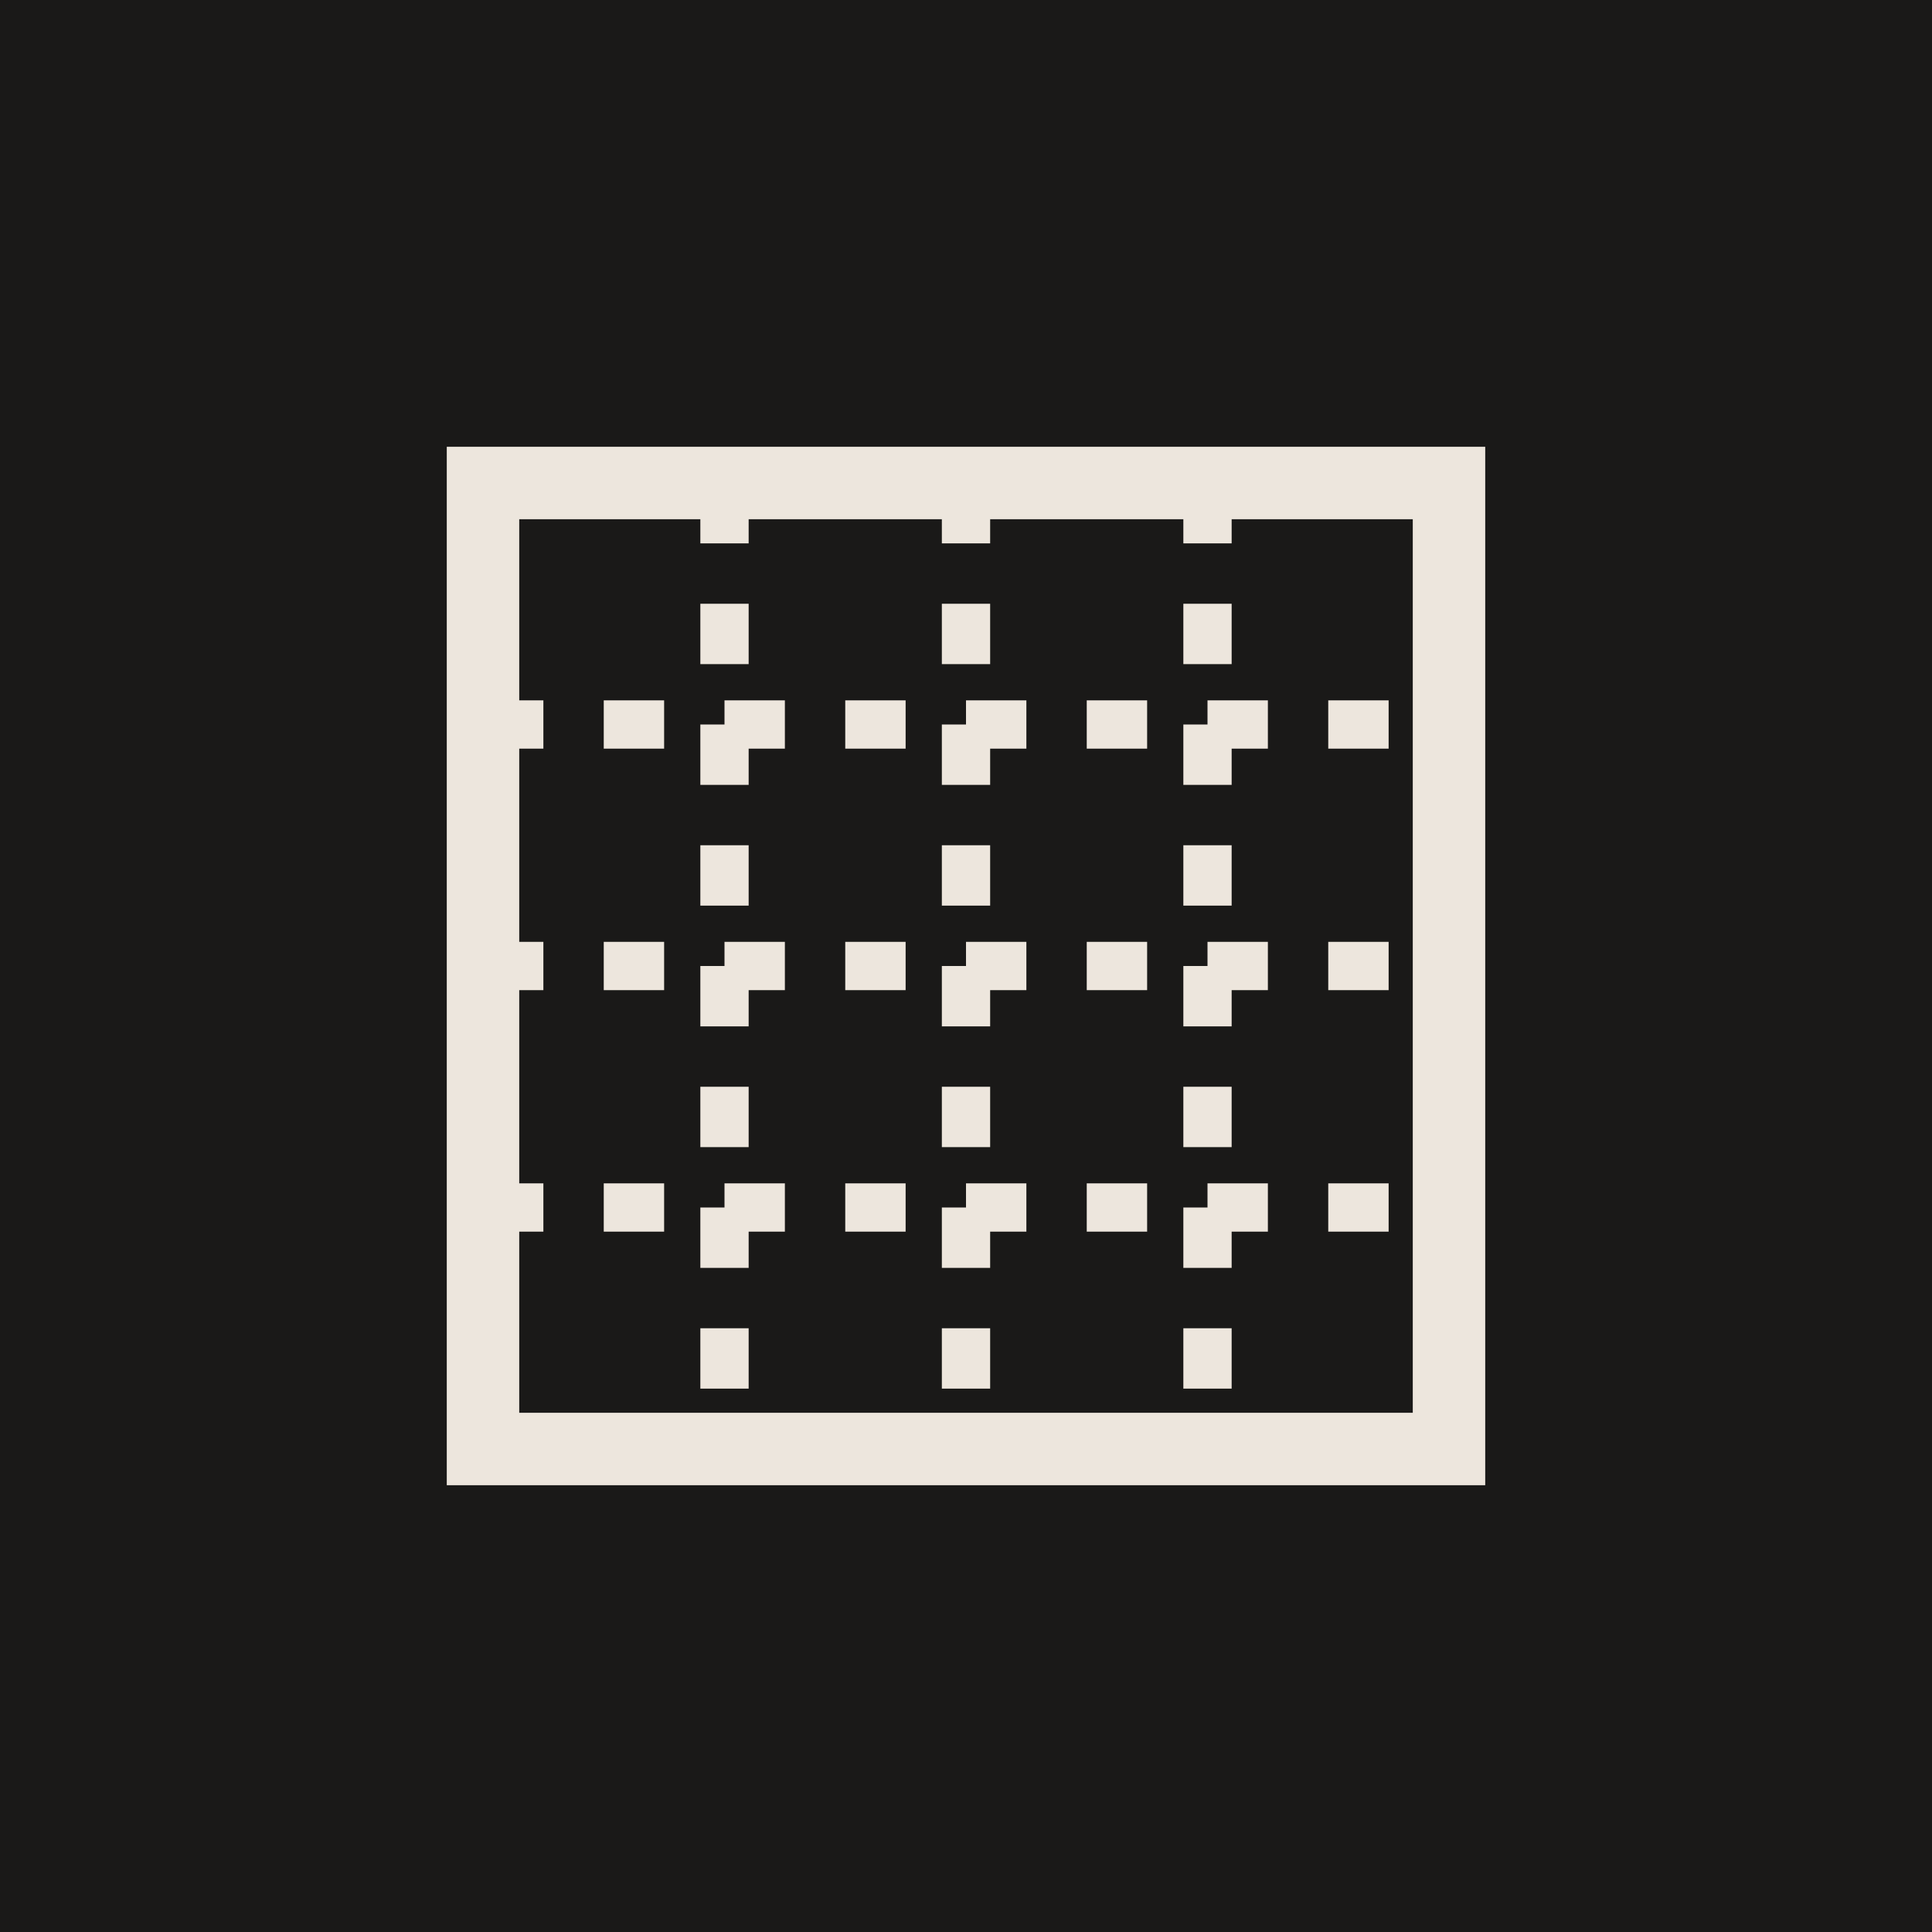
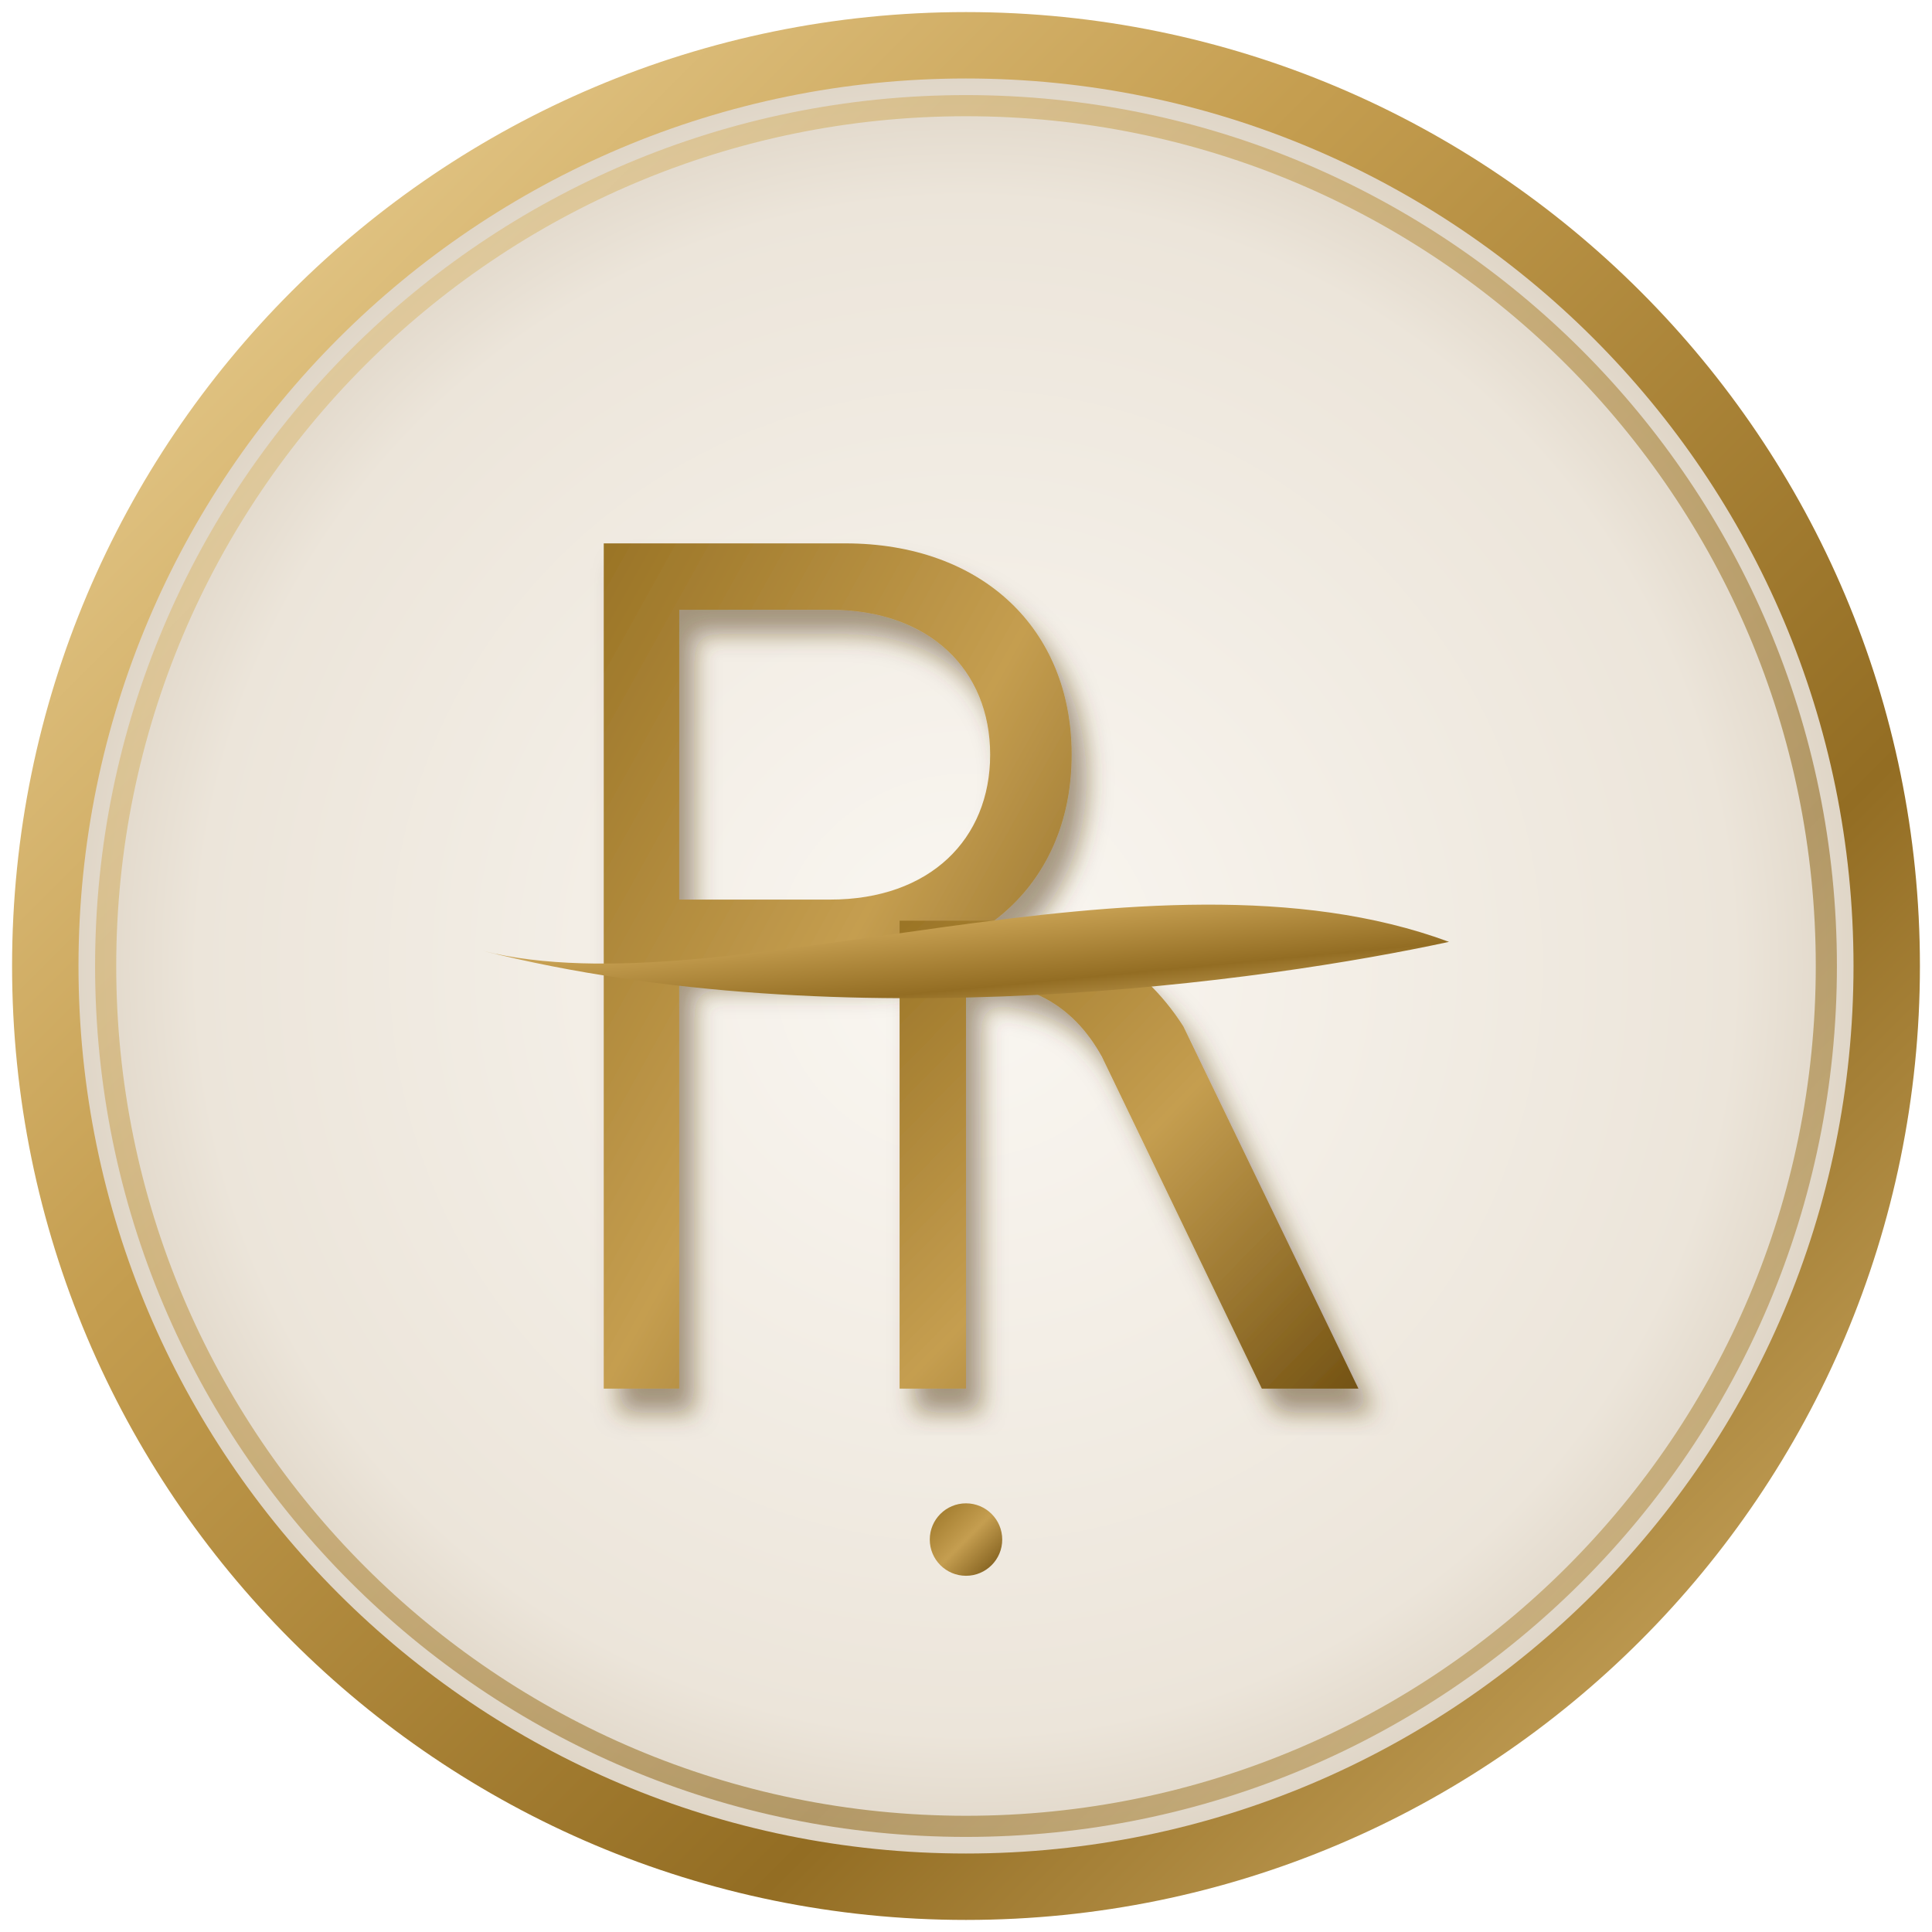
- <svg xmlns="http://www.w3.org/2000/svg" viewBox="0 0 32 32" fill="none">
-   <rect width="32" height="32" fill="#1A1918" />
-   <path d="M8 8H24V24H8V8Z" stroke="#EDE6DD" stroke-width="1.2" />
-   <path d="M12 8V24M16 8V24M20 8V24" stroke="#EDE6DD" stroke-width="0.8" stroke-dasharray="1 1" />
-   <path d="M8 12H24M8 16H24M8 20H24" stroke="#EDE6DD" stroke-width="0.8" stroke-dasharray="1 1" />
+ <svg xmlns="http://www.w3.org/2000/svg" viewBox="0 0 64 64" fill="none">
+   <defs>
+     <linearGradient id="goldRim" x1="0%" y1="0%" x2="100%" y2="100%">
+       <stop offset="0%" stop-color="#EED59B" />
+       <stop offset="35%" stop-color="#C59E50" />
+       <stop offset="70%" stop-color="#936D23" />
+       <stop offset="100%" stop-color="#D7B56E" />
+     </linearGradient>
+     <radialGradient id="innerBg" cx="50%" cy="50%" r="50%">
+       <stop offset="0%" stop-color="#FAF7F2" />
+       <stop offset="85%" stop-color="#ECE5DA" />
+       <stop offset="100%" stop-color="#DED4C5" />
+     </radialGradient>
+     <linearGradient id="goldText" x1="0%" y1="0%" x2="100%" y2="100%">
+       <stop offset="0%" stop-color="#9A7426" />
+       <stop offset="50%" stop-color="#C59E50" />
+       <stop offset="100%" stop-color="#735213" />
+     </linearGradient>
+     <filter id="emboss" x="-10%" y="-10%" width="120%" height="120%">
+       <feDropShadow dx="0.5" dy="0.8" stdDeviation="0.4" flood-color="#553A08" flood-opacity="0.5" />
+     </filter>
+   </defs>
+   <circle cx="32" cy="32" r="30.5" stroke="url(#goldRim)" stroke-width="2.2" fill="url(#innerBg)" />
+   <circle cx="32" cy="32" r="28.5" stroke="url(#goldRim)" stroke-width="0.7" fill="none" opacity="0.6" />
+   <path d="M20 18 H28 C32.5 18 35.5 20.8 35.5 25 C35.5 29.2 32.5 32 28 32 H22.5 V46 H20 V18 Z M22.5 29.8 H27.5 C30.8 29.8 32.8 27.8 32.8 25 C32.8 22.2 30.8 20.2 27.5 20.2 H22.5 V29.8 Z" fill="url(#goldText)" filter="url(#emboss)" />
+   <path d="M33 30.5 C35.5 30.5 37.8 31.8 39.2 34 L45 46 H41.8 L36.5 35 C35.5 33.2 34 32.5 32 32.5 V46 H29.8 V30.5 H33 Z" fill="url(#goldText)" filter="url(#emboss)" />
+   <path d="M16 31.5 C24 33.5 38 27.5 48 31.2 C42 32.5 28 34.5 16 31.5 Z" fill="url(#goldRim)" />
+   <circle cx="32" cy="51" r="1.2" fill="url(#goldText)" />
+   <path d="M22 51 H28 M36 51 H42" stroke="url(#goldText)" stroke-width="0.7" stroke-linecap="round" />
</svg>
